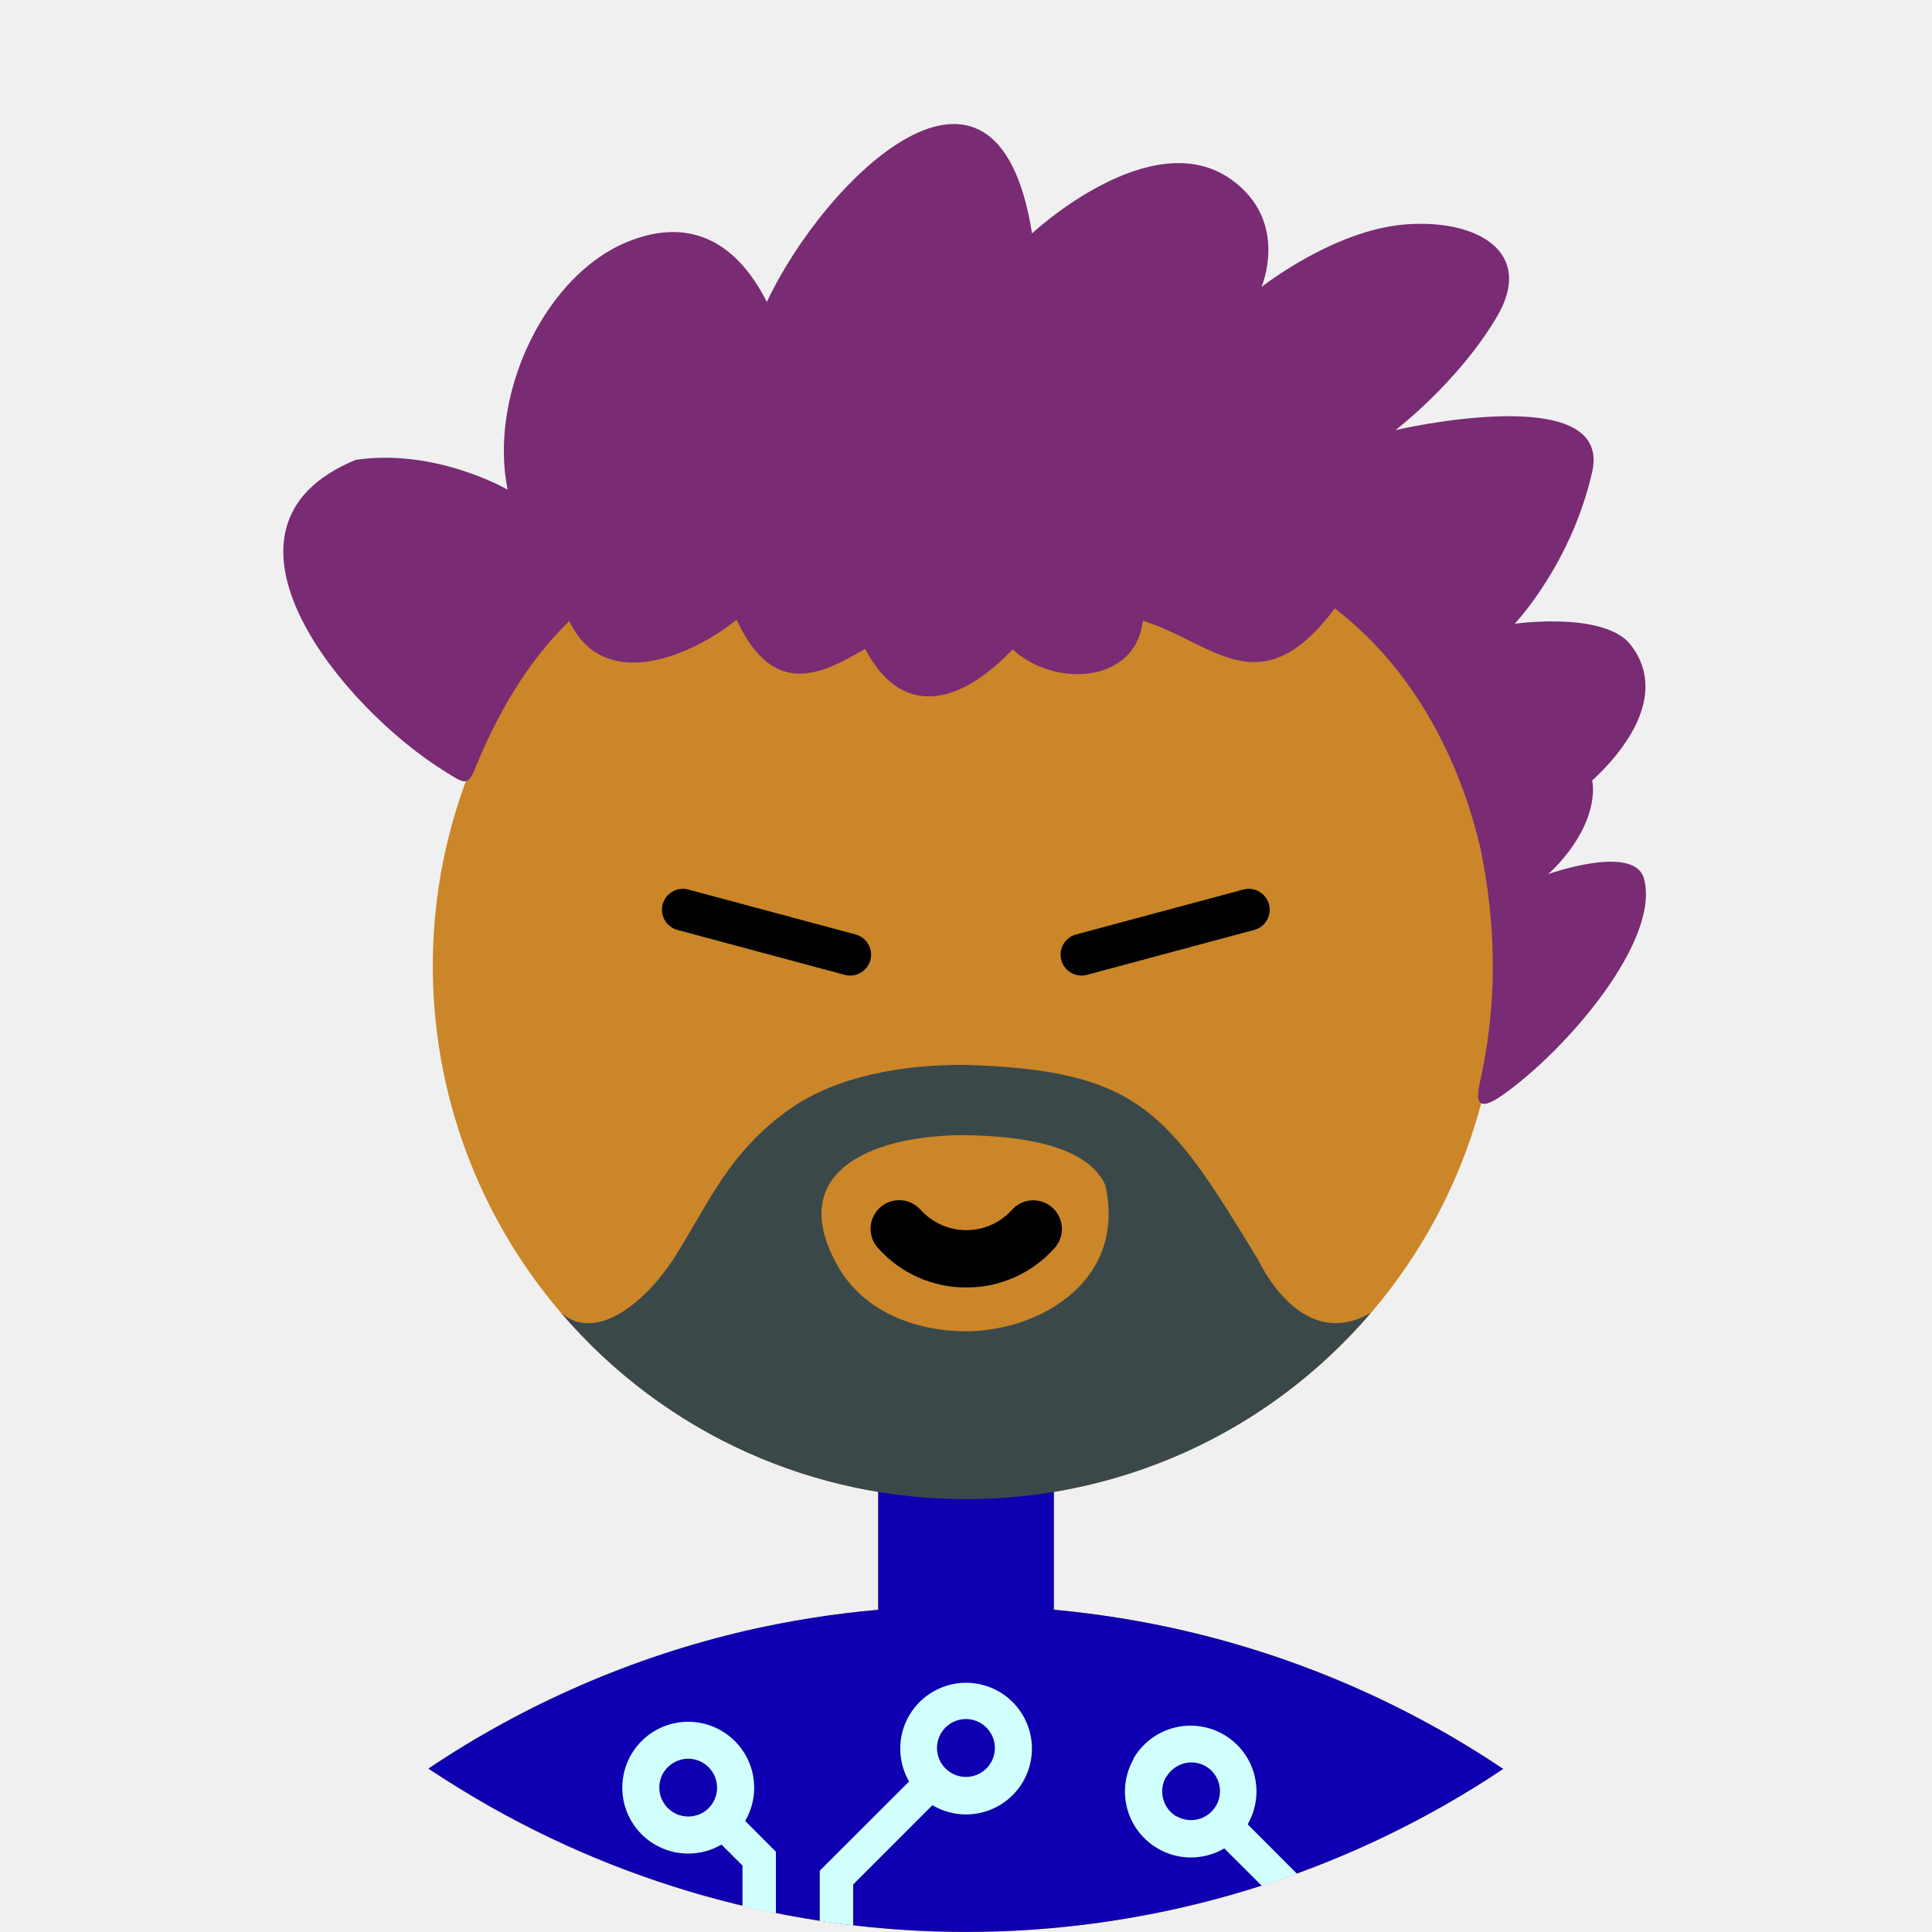
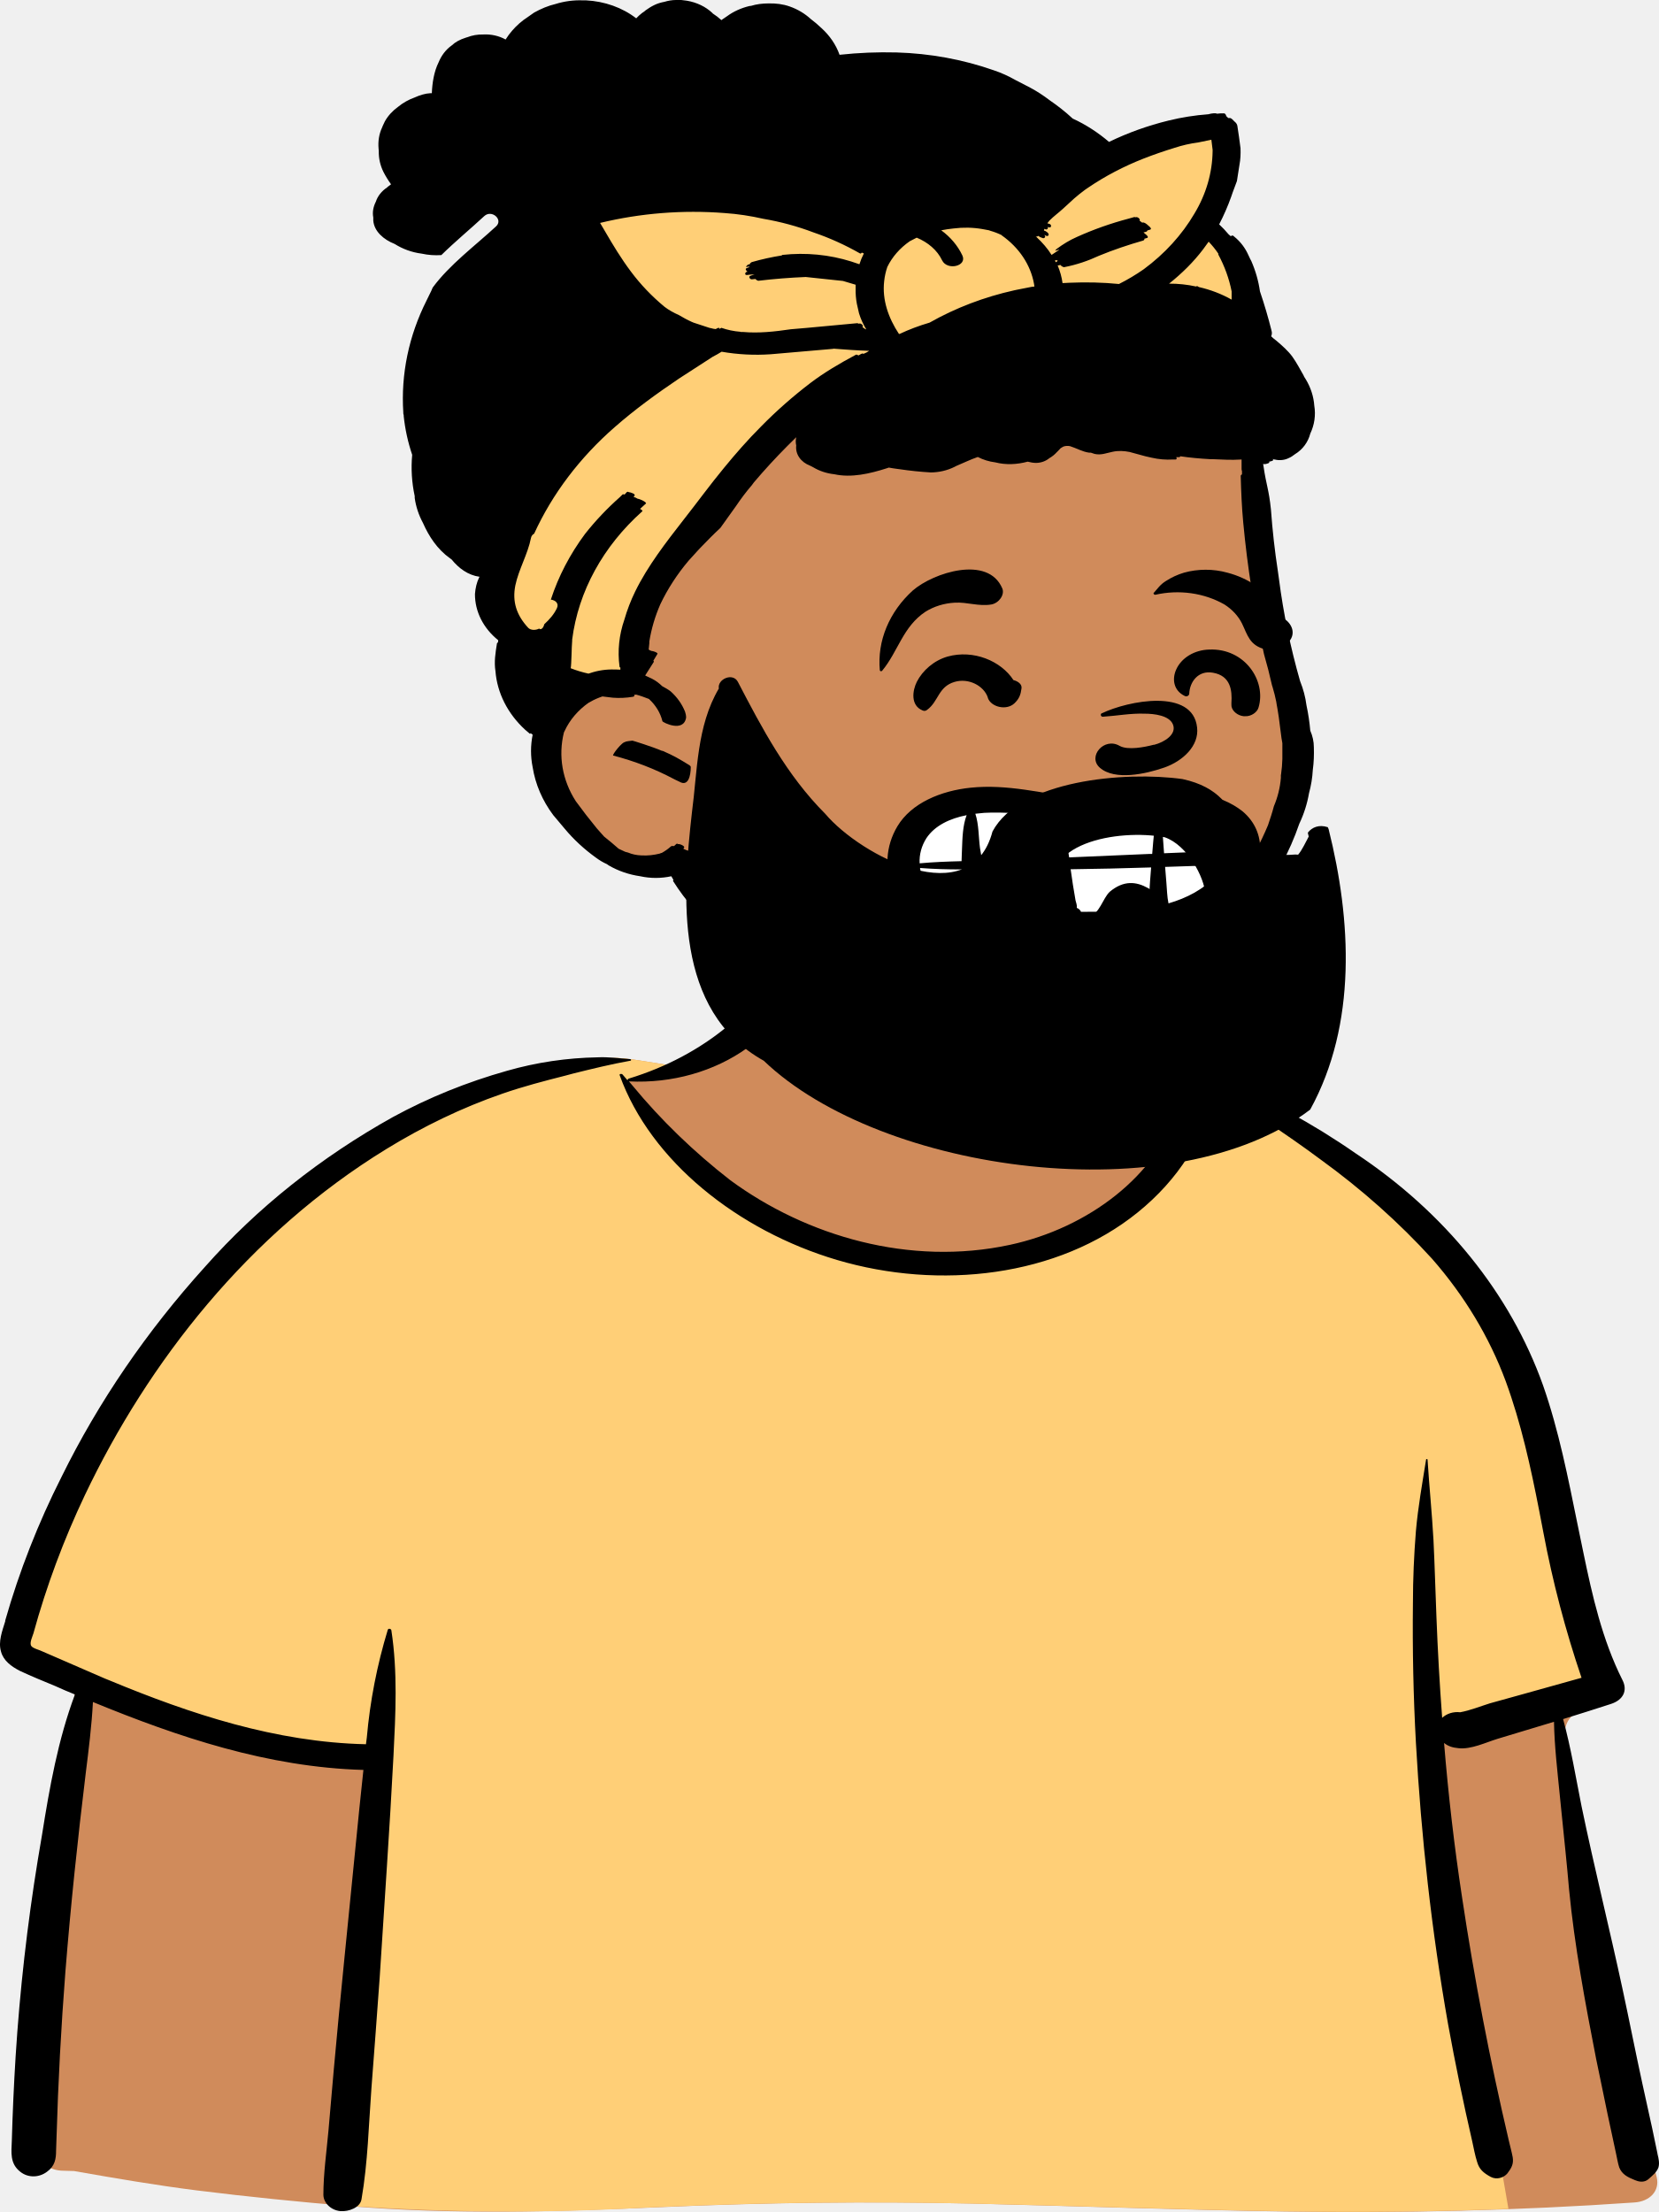
- <svg xmlns="http://www.w3.org/2000/svg" width="231" height="231" viewBox="0 0 231 231" fill="none">
-   <g clip-path="url(#clip0_253_215)">
-     <path d="M115.5 51.75C99.504 51.749 84.092 57.762 72.322 68.595C60.553 79.428 53.286 94.29 51.964 110.232C50.642 126.174 55.362 142.03 65.186 154.653C75.011 167.277 89.222 175.746 105 178.38V192.47C85.782 194.224 67.31 200.766 51.271 211.497C70.278 224.215 92.632 231.003 115.501 231.003C138.37 231.003 160.724 224.215 179.731 211.497C163.692 200.765 145.22 194.223 126.002 192.468V178.384C140.883 175.899 154.401 168.217 164.151 156.703C173.902 145.189 179.252 130.59 179.252 115.503C179.252 98.613 172.549 82.413 160.615 70.46C148.682 58.508 132.492 51.779 115.602 51.753C115.569 51.753 115.536 51.753 115.502 51.753L115.5 51.75Z" fill="#CA8628" />
-     <path d="M141.74 195.003C155.268 198.151 168.113 203.724 179.652 211.453L179.722 211.503C178.552 212.293 177.362 213.053 176.162 213.793C157.989 224.999 137.067 230.95 115.717 230.987C94.367 231.024 73.424 225.146 55.212 214.003C53.879 213.183 52.545 212.337 51.212 211.463C62.774 203.704 75.651 198.113 89.214 194.963C94.414 193.772 99.69 192.94 105.005 192.473V177.903C106.325 178.123 107.655 178.293 109.005 178.413C111.005 178.603 113.005 178.693 115.125 178.703C118.096 178.702 121.063 178.495 124.006 178.083C124.676 177.993 125.346 177.883 126.006 177.773V192.463C131.304 192.954 136.563 193.803 141.747 195.003H141.74Z" fill="#0E00B1" />
-     <path d="M79.292 212.004C78.951 212.596 78.793 213.276 78.838 213.959C78.883 214.641 79.129 215.294 79.545 215.837C79.962 216.379 80.529 216.786 81.176 217.006C81.824 217.226 82.522 217.25 83.182 217.074C83.623 216.96 84.036 216.759 84.397 216.483C84.757 216.206 85.059 215.859 85.282 215.464C85.735 214.667 85.855 213.724 85.615 212.84C85.375 211.956 84.796 211.202 84.002 210.744C83.61 210.516 83.176 210.369 82.726 210.31C82.277 210.252 81.82 210.284 81.382 210.404C80.504 210.646 79.755 211.219 79.292 212.004ZM139.414 212.464C138.967 213.251 138.843 214.181 139.068 215.058C139.294 215.935 139.852 216.69 140.624 217.164H140.684C141.479 217.62 142.422 217.743 143.307 217.505C144.192 217.267 144.946 216.687 145.404 215.894L145.474 215.764C145.888 214.972 145.979 214.051 145.729 213.194C145.48 212.337 144.908 211.609 144.134 211.164C143.349 210.726 142.423 210.611 141.554 210.844C140.672 211.088 139.919 211.665 139.454 212.454L139.414 212.464ZM149.215 218.164L155.075 224.034C153.685 224.534 152.285 225.034 150.865 225.474L146.384 221.004C145.779 221.363 145.126 221.636 144.444 221.814C143.442 222.087 142.395 222.157 141.365 222.022C140.335 221.886 139.342 221.547 138.444 221.024C136.646 219.987 135.33 218.282 134.783 216.28C134.237 214.278 134.503 212.14 135.524 210.334V210.264C136.572 208.455 138.294 207.136 140.313 206.596C142.332 206.056 144.483 206.339 146.294 207.384L146.414 207.454C148.173 208.509 149.45 210.211 149.971 212.196C150.492 214.18 150.217 216.289 149.204 218.074V218.144L149.215 218.164ZM111.514 215.804L102.013 225.314V230.214C100.663 230.054 99.333 229.884 98.013 229.674V223.674L98.593 223.094L108.693 213.004C107.738 211.348 107.419 209.401 107.794 207.527C108.17 205.653 109.215 203.98 110.733 202.819C112.252 201.659 114.141 201.091 116.048 201.221C117.955 201.352 119.749 202.172 121.096 203.528C122.443 204.884 123.25 206.684 123.367 208.592C123.484 210.499 122.903 212.384 121.732 213.895C120.561 215.405 118.88 216.438 117.003 216.8C115.127 217.163 113.182 216.83 111.533 215.864L111.514 215.804ZM118.834 209.894C119.041 209.12 118.974 208.299 118.643 207.57C118.312 206.841 117.739 206.249 117.021 205.895C116.303 205.541 115.484 205.447 114.705 205.629C113.925 205.811 113.233 206.258 112.746 206.893C112.258 207.529 112.007 208.313 112.033 209.113C112.06 209.913 112.363 210.68 112.891 211.281C113.42 211.883 114.14 212.283 114.93 212.413C115.72 212.542 116.531 212.394 117.224 211.994C117.62 211.77 117.966 211.469 118.243 211.108C118.519 210.747 118.72 210.334 118.834 209.894ZM89.093 217.714L92.183 220.814L92.773 221.404V228.764C91.433 228.504 90.093 228.214 88.773 227.894V223.054L86.263 220.544C85.657 220.903 85.004 221.176 84.323 221.354C83.07 221.689 81.755 221.711 80.492 221.416C79.23 221.122 78.059 220.52 77.085 219.665C76.11 218.81 75.362 217.728 74.906 216.514C74.45 215.301 74.3 213.993 74.471 212.708C74.641 211.423 75.125 210.2 75.881 209.147C76.637 208.094 77.641 207.243 78.805 206.671C79.968 206.099 81.255 205.823 82.55 205.867C83.846 205.911 85.111 206.274 86.233 206.924C87.128 207.44 87.914 208.127 88.544 208.946C89.174 209.766 89.636 210.702 89.905 211.7C90.173 212.698 90.242 213.74 90.108 214.765C89.974 215.79 89.639 216.778 89.123 217.674L89.093 217.714Z" fill="#D1FFFE" />
-     <path d="M185.48 89.517C183.038 89.405 180.018 90.329 175.965 92.729C174.651 93.546 175.264 94.724 175.642 95.994C178.836 106.976 179.463 118.456 176.896 129.622C176.58 131.31 176.419 133.191 179.591 130.974C187.293 125.603 198.761 112.24 196.509 104.869C195.084 100.951 185.109 104.513 185.109 104.513C185.109 104.513 190.096 100.238 190.453 94.894C190.653 91.889 188.929 89.675 185.48 89.517Z" fill="#792B74" />
-     <path d="M91.689 36.104C87.959 28.718 82.103 25.6 74.111 29.315C64.592 33.906 58.482 47.759 60.695 58.547C60.695 58.547 52.144 53.559 42.525 54.985C22.902 63.079 41.115 84.854 53.342 92.327C55.417 93.624 55.921 94.07 56.771 91.95C59.446 85.412 62.96 79.228 68.068 74.241C72.172 82.984 82.697 78.422 88.074 74.1C92.562 83.784 98.451 80.454 103.451 77.579C107.528 85.462 114.207 84.829 121.082 77.641C125.957 82.204 135.795 81.828 136.637 74.215C145.113 76.84 150.649 84.652 159.599 72.739C168.455 79.561 174.006 89.592 176.721 100.249C177.061 101.803 177.896 101.104 178.943 100.692C189.198 96.406 201.785 84.943 194.648 76.717C191.085 73.155 181.109 74.578 181.109 74.578C181.109 74.578 187.879 67.455 190.372 56.41C192.866 45.367 166.858 51.422 166.858 51.422C166.858 51.422 174.34 45.723 178.971 37.885C183.603 30.047 176.477 26.129 167.926 26.842C159.377 27.554 150.826 34.322 150.826 34.322C150.826 34.322 154.221 26.517 147.264 21.496C137.67 14.573 123.395 27.909 123.395 27.909C119.139 1.073 98.523 21.523 91.688 36.104L91.689 36.104Z" fill="#792B74" />
-     <path d="M129.31 114.143L149.31 108.773M101.65 114.143L81.65 108.773" stroke="black" stroke-width="5" stroke-linecap="round" stroke-linejoin="round" />
-     <path d="M115.5 153.933C113.517 153.939 111.556 153.524 109.746 152.715C107.936 151.907 106.318 150.723 105 149.243C104.386 148.579 104.06 147.699 104.094 146.795C104.127 145.892 104.516 145.038 105.177 144.421C105.838 143.804 106.716 143.473 107.62 143.502C108.523 143.53 109.379 143.915 110 144.573L110.08 144.653L110.16 144.743C110.818 145.449 111.608 146.019 112.486 146.421C113.365 146.822 114.313 147.046 115.278 147.08C116.243 147.114 117.205 146.958 118.11 146.621C119.014 146.283 119.843 145.771 120.55 145.113L120.92 144.743C121.209 144.397 121.563 144.111 121.962 143.903C122.362 143.695 122.798 143.567 123.247 143.528C123.696 143.489 124.148 143.538 124.578 143.674C125.007 143.81 125.406 144.03 125.75 144.32C126.095 144.611 126.378 144.966 126.585 145.367C126.791 145.767 126.917 146.204 126.954 146.653C126.991 147.102 126.939 147.554 126.801 147.983C126.663 148.412 126.442 148.81 126.15 149.153L126.07 149.243C124.748 150.727 123.125 151.913 121.31 152.722C119.494 153.53 117.527 153.943 115.54 153.933H115.5Z" fill="black" />
-     <path d="M115.27 127.321C107.607 127.291 100.019 128.763 94.624 132.467C87.004 137.797 84.719 143.979 80.497 150.576C77.059 155.821 71.171 160.6 67.03 156.91C92.455 186.665 138.439 186.696 163.905 156.977C157.094 160.907 152.36 154.507 150.397 150.576C139.7 132.971 136.282 127.921 115.27 127.321ZM115.002 135.719C122.459 135.799 129.988 137.016 132.148 141.671C134.725 152.99 124.56 159.125 115.467 159.186C109.377 159.136 103.267 156.806 100.207 151.446C93.847 140.286 103.842 135.839 115.002 135.719Z" fill="#3A484A" />
-   </g>
-   <defs>
-     <clipPath id="clip0_253_215">
-       <rect width="231" height="231" fill="white" />
-     </clipPath>
-   </defs>
+ <svg xmlns="http://www.w3.org/2000/svg" width="150" height="200" viewBox="0 0 150 200" fill="none">
+   <path fill-rule="evenodd" clip-rule="evenodd" d="M144.643 175.086C143.507 169.637 142.511 164.167 141.655 158.682C141.464 157.431 141.176 156.018 142.172 155.109C143.57 153.809 144.853 152.705 145.007 150.853C145.16 149.115 144.47 147.215 144.049 145.526C143.116 141.986 142.011 138.48 140.736 135.018C139.472 131.493 138.074 128.001 136.657 124.525C135.335 121.277 134.071 117.98 132.348 114.862C129.092 108.933 123.538 104.548 116.721 101.608C114.997 100.878 111.55 98.279 109.769 97.71C108.141 97.158 108.141 98.734 106.532 98.133C105.249 97.662 104.043 97.044 103.334 95.989C102.568 94.852 100.595 93.244 100.289 91.928C99.657 89.102 100.346 86.698 97.991 84.571C95.823 82.708 93.104 81.373 90.12 80.705C83.666 79.195 75.086 80.251 71.199 85.334C69.341 87.754 68.709 90.694 66.181 92.659C63.998 94.397 64.496 95.583 61.661 96.46C61.489 96.508 57.142 95.729 56.989 95.778C53.886 95.209 50.918 96.785 48.083 97.694C43.849 99.066 39.803 100.825 36.018 102.94C28.413 107.237 21.777 112.655 16.427 118.938C9.678 126.809 4.716 135.676 1.796 145.087C1.47 146.127 1.125 147.199 1.508 148.238C1.834 149.099 2.542 149.733 3.385 150.252C4.534 150.951 6.832 151.389 6.775 152.802C6.756 153.874 6.315 154.995 6.104 156.051C5.856 157.301 5.664 158.568 5.453 159.819C4.534 165.568 3.806 171.35 3.481 177.132C3.059 182.865 3.027 188.613 3.385 194.348C3.404 194.722 3.538 195.079 3.768 195.355C3.577 195.42 3.538 195.745 3.787 195.794L4.304 195.875C4.692 196.122 5.161 196.258 5.645 196.265L6.698 196.297C10.394 196.947 14.091 197.581 17.825 198.052C22.383 198.62 26.941 199.075 31.518 199.465C40.94 200.244 50.286 199.984 59.689 199.562C69.09 199.14 78.507 199.032 87.918 199.237C97.34 199.465 106.762 199.806 116.184 199.952C126.717 200.114 137.25 199.871 147.745 199.14C149.181 199.059 150.082 198.084 149.794 196.866C148.09 189.606 146.156 182.395 144.624 175.102L144.643 175.086Z" fill="#D08B5B" />
+   <path fill-rule="evenodd" clip-rule="evenodd" d="M48.064 97.694L48.294 97.629C51.071 96.703 53.963 95.225 56.989 95.777C57.084 95.745 59.057 96.086 60.417 96.297L59.133 97.434L56.874 97.775C64.668 108.673 73.88 114.131 84.509 114.131C95.137 114.131 103.219 108.673 108.715 97.775L109.481 97.613C109.558 97.613 109.673 97.645 109.769 97.678C111.55 98.262 115.016 100.861 116.721 101.592C123.538 104.515 129.073 108.901 132.348 114.845C134.014 117.866 135.259 121.017 136.523 124.184L136.657 124.509C138.074 127.985 139.472 131.493 140.736 135.001C141.942 138.314 143.034 141.66 143.915 145.038L144.049 145.509C144.47 147.199 145.16 149.083 145.007 150.837C144.949 151.442 144.754 152.032 144.432 152.575L129.035 157.285L136.389 199.724C129.667 199.968 122.925 200.049 116.184 199.935C106.762 199.789 97.34 199.448 87.917 199.237C78.782 199.042 69.667 199.123 60.532 199.513L58.233 199.611C49.336 200.114 40.406 200.06 31.518 199.448L30.924 199.399V193.179L34.046 158.6L18.151 156.067L2.581 149.651C2.092 149.256 1.723 148.765 1.508 148.222C1.144 147.247 1.413 146.273 1.7 145.298L1.796 145.087C4.758 135.689 9.717 126.828 16.427 118.938C21.77 112.651 28.399 107.227 35.999 102.924C39.791 100.812 43.832 99.042 48.064 97.678V97.694Z" fill="#FFCF77" />
+   <path fill-rule="evenodd" clip-rule="evenodd" d="M54.039 95.599C55.016 95.55 56.012 95.696 56.989 95.761C57.065 95.778 57.104 95.891 56.989 95.907C55.265 96.216 53.541 96.638 51.837 97.061L51.109 97.256C49.194 97.743 47.317 98.23 45.441 98.88C41.725 100.163 38.202 101.884 34.946 103.882C22.44 111.548 13.401 123.161 7.675 135.18C5.748 139.241 4.192 143.422 3.021 147.686C2.945 147.946 2.638 148.563 2.83 148.823C2.964 149.034 3.519 149.164 3.787 149.294L4.649 149.668L9.475 151.763L9.916 151.941C17.193 154.962 24.93 157.528 33.088 157.707L33.165 157.106C33.454 153.817 34.089 150.555 35.061 147.361C35.118 147.199 35.367 147.264 35.386 147.41C35.961 151.162 35.769 154.946 35.578 158.73C35.233 165.389 34.754 172.081 34.333 178.756C34.103 182.102 33.835 185.415 33.586 188.778C33.337 192.107 33.261 195.534 32.686 198.847C32.571 199.594 31.537 199.984 30.771 199.919C29.928 199.838 29.258 199.188 29.239 198.458C29.239 196.525 29.526 194.56 29.698 192.643L30.177 187.153C30.771 180.478 31.48 173.803 32.131 167.127C32.361 164.761 32.603 162.395 32.858 160.03C24.202 159.786 16.12 157.057 8.403 153.89C8.288 156.034 8.02 158.194 7.752 160.322C7.024 166.299 6.392 172.276 5.913 178.269C5.523 183.283 5.255 188.302 5.109 193.325L5.07 194.462C5.07 195.177 4.975 195.843 4.247 196.362C3.538 196.898 2.542 196.931 1.834 196.362C0.876 195.615 1.03 194.592 1.068 193.585C1.14 191.028 1.255 188.473 1.413 185.919C1.791 179.97 2.462 174.036 3.423 168.134L3.806 165.86C4.477 161.638 5.243 157.301 6.775 153.208C6.181 152.965 5.587 152.721 4.994 152.445C3.94 152.006 2.849 151.568 1.815 151.081C1.01 150.674 0.302 150.139 0.091 149.326C-0.177 148.433 0.206 147.459 0.474 146.582V146.517C1.74 142.072 3.444 137.726 5.568 133.523C8.909 126.739 13.274 120.352 18.553 114.52C23.251 109.213 28.998 104.635 35.54 100.991C38.755 99.24 42.216 97.838 45.843 96.817C48.486 96.058 51.25 95.647 54.039 95.599ZM71.294 84.879C72.444 83.824 74.761 84.912 74.205 86.309C73.018 89.617 70.707 92.555 67.56 94.754C64.585 96.884 60.761 97.966 56.874 97.775L57.199 98.165C59.767 101.277 62.727 104.142 66.028 106.708C72.922 111.776 82.268 114.504 91.307 112.555C98.412 111.029 104.675 106.253 106.513 100.179C106.264 100.277 105.939 100.325 105.594 100.26C104.119 99.984 102.664 98.669 101.706 97.727C100.691 96.703 99.887 95.615 99.293 94.365C98.221 92.091 97.876 89.151 99.351 86.942C99.542 86.666 99.925 86.828 99.983 87.105L100.04 87.51C100.327 89.573 100.672 91.571 101.821 93.455C102.684 94.886 103.868 96.161 105.307 97.207C105.804 97.532 106.417 97.791 106.858 98.181L106.954 98.246C107.068 97.434 107.739 97.061 108.409 97.077C109.041 97.109 109.807 97.337 110.094 97.451L110.113 97.467C114.561 99.332 118.744 101.62 122.581 104.288C130.635 109.626 136.547 116.944 139.51 125.24C140.947 129.349 141.77 133.588 142.632 137.811L143.168 140.41C143.972 144.292 144.872 148.271 146.692 151.893C147.171 152.818 146.807 153.695 145.639 154.069C144.207 154.534 142.77 154.988 141.33 155.433C142.038 158.032 142.479 160.712 142.996 163.311C144.145 168.849 145.524 174.355 146.711 179.877C147.324 182.719 147.879 185.562 148.492 188.371L149.392 192.464L149.852 194.673L149.871 194.787C149.967 195.177 150.062 195.583 149.947 195.973C149.794 196.411 149.392 196.72 149.028 197.045C148.722 197.304 148.301 197.304 147.937 197.158L147.803 197.109C147.151 196.85 146.654 196.59 146.405 195.973C146.27 195.567 146.213 195.128 146.117 194.722C145.602 192.364 145.104 190.004 144.624 187.641L144.317 186.163C143.321 181.063 142.364 175.947 141.866 170.814C141.674 168.54 141.425 166.25 141.195 163.96L141.023 162.255C140.812 160.095 140.544 157.87 140.506 155.677L139.644 155.937L135.393 157.22C134.339 157.545 132.999 158.194 131.869 158.064C131.314 158.016 130.911 157.87 130.567 157.593C130.95 162.271 131.486 166.916 132.195 171.561C133.299 178.909 134.704 186.223 136.408 193.488C136.523 194.007 136.676 194.527 136.772 195.047C136.867 195.648 136.676 196.005 136.293 196.509C135.967 196.898 135.335 197.109 134.799 196.833C134.11 196.46 133.746 196.135 133.554 195.469C133.363 194.868 133.248 194.235 133.114 193.618C132.303 190.1 131.575 186.57 130.931 183.028C129.437 174.582 128.498 166.072 128.02 157.561C127.791 153.352 127.702 149.138 127.752 144.925C127.752 142.765 127.847 140.605 128.02 138.444C128.211 136.268 128.594 134.14 128.939 131.98C128.939 131.899 129.073 131.899 129.073 131.98C129.226 134.4 129.475 136.82 129.609 139.24C129.724 141.563 129.782 143.869 129.877 146.192C129.992 149.229 130.165 152.282 130.394 155.32C130.596 155.129 130.85 154.983 131.134 154.895C131.418 154.807 131.723 154.78 132.022 154.816C132.922 154.654 133.88 154.264 134.722 154.004L137.94 153.111L142.996 151.698C141.533 147.387 140.382 143.004 139.549 138.574L139.165 136.577C138.399 132.646 137.538 128.699 136.14 124.883C134.664 120.9 132.411 117.156 129.475 113.806C126.485 110.525 123.103 107.515 119.383 104.824C116.242 102.485 112.929 100.374 109.73 98.1C109.75 98.246 109.769 98.425 109.73 98.587C109.06 102.794 106.475 106.708 102.874 109.615C95.654 115.462 84.949 116.664 75.68 113.92C66.737 111.272 58.827 104.987 56.031 97.223C55.974 97.093 56.184 97.061 56.28 97.142L56.74 97.678C56.74 97.613 56.778 97.532 56.874 97.515C60.216 96.497 63.26 94.879 65.798 92.773C67.568 91.218 68.954 89.379 69.877 87.364L69.954 87.202C70.279 86.39 70.567 85.545 71.294 84.896V84.879Z" fill="black" />
+   <path fill-rule="evenodd" clip-rule="evenodd" d="M62.456 15.024C74.495 14.471 85.178 11.597 93.644 18.028C93.644 18.028 107.365 9.323 109.659 12.636C111.187 14.861 109.066 17.833 109.62 20.594C113.347 25.954 113.137 35.082 113.347 37.226C113.882 42.602 117.207 62.872 117.207 67.679C117.207 70.132 114.838 76.563 113.347 80.153C110.041 88.111 103.734 92.172 93.395 92.172C83.076 92.172 66.182 84.83 60.774 78.317C60.296 77.749 57.238 79.406 54.028 76.531C50.531 73.364 48.62 67.403 48.62 63.83C48.62 59.315 45.18 56.18 45.581 50.382C46.479 37.47 49.594 15.624 62.456 15.007V15.024Z" fill="#D08B5B" />
+   <path fill-rule="evenodd" clip-rule="evenodd" d="M109.659 12.603C111.187 14.828 109.085 17.8 109.659 20.561C111.073 22.624 111.933 25.271 112.449 27.838L109.62 29.105L108.588 29.234C91.733 31.346 80.954 33.246 76.291 34.935C71.59 36.641 65.876 42.65 59.149 52.931L58.958 53.256L57.62 60.922L51.505 62.514L48.639 63.667C48.562 59.233 45.199 56.098 45.581 50.365C46.479 37.453 49.594 15.608 62.474 14.991C74.514 14.438 85.178 11.563 93.663 17.995C102.798 12.197 108.13 10.394 109.659 12.603Z" fill="#FFCF77" />
+   <path fill-rule="evenodd" clip-rule="evenodd" d="M61.118 0H61.596L62.111 0.065C62.995 0.215 63.799 0.602 64.405 1.169L64.443 1.218C64.725 1.398 64.987 1.599 65.227 1.819L65.36 1.722L65.743 1.462C66.316 1.039 67.004 0.731 67.73 0.552L67.826 0.536H67.883C68.399 0.374 68.953 0.309 69.488 0.309C70.157 0.292 70.807 0.374 71.399 0.585C72.144 0.845 72.775 1.234 73.31 1.722C73.654 1.981 73.96 2.241 74.266 2.534C75.027 3.221 75.59 4.05 75.909 4.954C77.62 4.768 79.345 4.697 81.069 4.743C84.082 4.83 87.053 5.374 89.841 6.351C90.529 6.578 91.198 6.886 91.828 7.244L92.364 7.52L93.147 7.926C93.759 8.251 94.351 8.641 94.905 9.063C95.647 9.57 96.344 10.124 96.988 10.72C98.192 11.272 99.281 11.986 100.275 12.831C101.975 12.006 103.784 11.357 105.664 10.898C106.838 10.61 108.041 10.42 109.257 10.33L110.041 10.281L110.385 10.248H110.671C110.748 10.232 110.863 10.395 110.863 10.46L110.882 10.508L111.054 10.671H111.206C111.34 10.671 111.512 10.882 111.608 10.979L111.684 11.044C111.783 11.135 111.849 11.248 111.875 11.369C111.99 12.035 112.066 12.717 112.162 13.399C112.181 13.903 112.162 14.406 112.066 14.91L111.837 16.372L111.455 17.395L111.321 17.785C111.015 18.645 110.652 19.474 110.232 20.286C110.538 20.578 110.824 20.871 111.092 21.195L111.283 21.358L111.359 21.309C111.455 21.277 111.512 21.309 111.57 21.374C112.181 21.861 112.602 22.446 112.888 23.096L113.041 23.421L113.137 23.599C113.524 24.485 113.787 25.406 113.92 26.344C114.321 27.524 114.672 28.716 114.971 29.917C115.018 30.079 115.004 30.249 114.933 30.404L115.105 30.567L115.411 30.811C115.927 31.249 116.462 31.72 116.844 32.24C117.226 32.776 117.532 33.36 117.857 33.929L117.914 34.059L118.067 34.303C118.512 35.04 118.772 35.847 118.832 36.674C118.975 37.531 118.85 38.405 118.469 39.208C118.277 39.955 117.8 40.637 117.073 41.075C116.901 41.205 116.749 41.319 116.557 41.4C116.365 41.501 116.15 41.566 115.926 41.591C115.702 41.616 115.474 41.601 115.258 41.546H115.201L115.048 41.498C115.124 41.546 115.162 41.611 115.048 41.66C114.952 41.701 114.849 41.729 114.742 41.741C114.78 41.79 114.78 41.839 114.704 41.871C114.513 41.952 114.36 41.985 114.207 41.952L114.245 42.18C114.494 43.885 114.723 44.226 114.914 46.078C115.048 47.946 115.258 49.813 115.545 51.681L115.64 52.363C116.041 55.47 116.68 58.552 117.551 61.589C117.838 62.303 118.029 63.018 118.125 63.765C118.287 64.522 118.402 65.287 118.469 66.055C118.679 66.542 118.793 67.046 118.793 67.566C118.813 68.248 118.793 68.93 118.698 69.612C118.66 70.326 118.545 71.025 118.354 71.723C118.192 72.67 117.897 73.597 117.475 74.484C116.609 77.015 115.308 79.423 113.614 81.631C112.659 82.898 111.646 84.132 110.48 85.269C107.02 88.65 102.55 91.175 97.542 92.578C94.634 93.336 91.554 93.492 88.561 93.032C87.29 92.889 86.041 92.633 84.834 92.269C83.84 91.977 82.923 91.619 81.967 91.246C80.447 90.595 79.064 89.734 77.878 88.696C77.782 88.631 77.84 88.534 77.954 88.501H77.992L77.859 88.387L77.82 88.371L77.763 88.322C77.687 88.257 77.763 88.144 77.82 88.111H77.916V88.079L77.897 88.046H77.859C77.763 87.965 77.82 87.851 77.935 87.819H78.183L78.222 87.835L78.145 87.786C78.031 87.705 78.069 87.624 78.203 87.575C78.317 87.575 78.413 87.608 78.527 87.624H78.604L78.719 87.673L78.527 87.51C78.451 87.478 78.527 87.348 78.585 87.315C78.661 87.267 78.814 87.315 78.891 87.364C79.062 87.38 79.273 87.445 79.368 87.51L80.075 88.046C80.228 88.095 80.362 88.144 80.477 88.209C80.744 88.452 81.05 88.663 81.337 88.858L81.547 88.988L81.662 89.053L82.923 89.687L87.509 91.002L87.739 91.051L89.21 91.213C90.204 91.295 91.179 91.295 92.153 91.213C94.116 91.127 96.054 90.799 97.906 90.239C99.881 89.594 101.76 88.755 103.505 87.738C104.846 86.87 106.111 85.92 107.289 84.895L107.461 84.765L108.474 83.742L108.779 83.434C110.041 82.118 111.168 80.672 112.162 79.211C113.156 77.749 113.978 76.206 114.646 74.614C114.838 74.046 115.029 73.477 115.181 72.893C115.531 72.066 115.743 71.203 115.812 70.326V70.099L115.831 69.986C115.896 69.533 115.934 69.077 115.946 68.621V67.208L115.927 67.078L115.869 66.753L115.621 64.837L115.506 64.106L115.43 63.684L115.392 63.44C115.305 63.003 115.196 62.57 115.067 62.141L115.009 61.962L114.666 60.533L114.283 59.136C113.407 55.21 112.782 51.247 112.41 47.263C112.277 45.867 112.219 44.453 112.181 43.041C112.181 42.975 112.219 42.927 112.296 42.894V42.634C112.277 42.391 112.277 42.683 112.258 42.407V41.546C111.245 41.611 110.557 41.546 109.582 41.514H109.391C108.493 41.465 107.595 41.384 106.716 41.254C106.716 41.303 106.677 41.319 106.62 41.335H106.352L106.391 41.449C106.391 41.498 106.372 41.53 106.295 41.546H106.047C105.403 41.583 104.757 41.528 104.136 41.384L103.562 41.254L102.129 40.864C101.632 40.767 101.116 40.734 100.6 40.848C100.027 40.962 99.568 41.173 98.976 41.043L98.632 40.929H98.479C97.867 40.848 97.332 40.523 96.759 40.344C96.556 40.298 96.341 40.309 96.147 40.377L96.09 40.409L95.899 40.523L95.67 40.767L95.555 40.88C95.363 41.096 95.131 41.282 94.867 41.433C94.55 41.697 94.126 41.848 93.682 41.855C93.434 41.855 93.166 41.806 92.918 41.741C91.962 42.001 90.949 42.05 89.994 41.806C89.432 41.736 88.892 41.57 88.408 41.319C87.739 41.546 87.089 41.871 86.458 42.131L86.305 42.212C85.656 42.535 84.918 42.709 84.165 42.716C83.217 42.661 82.273 42.563 81.337 42.423L81.203 42.407L80.744 42.342L80.362 42.277L80.171 42.342C78.642 42.829 76.98 43.219 75.431 42.878C74.743 42.804 74.086 42.587 73.52 42.245L73.272 42.115H73.253L73.234 42.099C72.827 41.946 72.488 41.688 72.264 41.361C72.041 41.034 71.946 40.655 71.992 40.279C71.934 40.036 71.934 39.792 71.992 39.532L71.17 40.344C70.121 41.4 69.121 42.489 68.169 43.609L67.978 43.869C67.443 44.486 66.966 45.136 66.526 45.785L65.131 47.734C64.519 48.303 63.927 48.904 63.334 49.521L63.105 49.765L62.264 50.69C61.229 51.914 60.369 53.239 59.703 54.637C59.228 55.723 58.895 56.851 58.71 57.999V58.161C58.684 58.35 58.665 58.54 58.652 58.73L58.786 58.811L58.92 58.86L59.035 58.876C59.226 58.925 59.512 59.039 59.436 59.136L59.073 59.737C59.111 59.769 59.13 59.818 59.111 59.851L58.347 61.053V61.085L58.939 61.361C59.321 61.556 59.608 61.783 59.876 62.043C60.143 62.189 60.411 62.336 60.64 62.514C61.225 63.038 61.669 63.665 61.94 64.35C61.997 64.512 62.035 64.691 62.035 64.886C61.806 66.266 59.933 65.324 59.895 65.21C59.713 64.464 59.297 63.774 58.691 63.213L58.672 63.196C58.289 63.05 57.907 62.904 57.525 62.807L57.334 62.823C57.391 62.904 57.353 62.985 57.219 63.002C56.627 63.099 56.015 63.132 55.404 63.083L54.467 62.969C54.085 63.099 53.703 63.261 53.378 63.456L53.263 63.521H53.244C52.263 64.208 51.507 65.097 51.046 66.104L50.989 66.217C50.459 68.333 50.839 70.54 52.059 72.438C52.668 73.276 53.306 74.1 53.97 74.907L54.62 75.638C55.072 75.995 55.511 76.363 55.939 76.742L56.531 77.018L56.78 77.083C57.162 77.246 57.563 77.327 58.003 77.343C58.576 77.375 59.111 77.311 59.646 77.18L59.761 77.132L59.837 77.116C60.124 76.953 60.411 76.758 60.659 76.531C60.716 76.482 60.812 76.482 60.946 76.498L61.137 76.32C61.175 76.271 61.252 76.271 61.309 76.32C61.5 76.287 61.978 76.531 61.844 76.645L61.787 76.742L62.035 76.856C62.417 76.953 63.029 77.294 62.99 77.392H62.971C62.876 77.554 62.761 77.684 62.589 77.781L62.551 77.814L62.436 77.879C62.608 77.96 62.742 78.058 62.666 78.123L62.57 78.285L63.526 79.292C63.85 79.893 64.252 80.429 64.73 80.949C65.112 81.517 65.59 82.004 66.163 82.459L66.297 82.573L67.577 83.304L67.768 83.401C67.864 83.45 68.036 83.515 67.959 83.645L67.921 83.677C68.208 83.84 68.494 83.986 68.8 84.116H68.819C68.934 84.197 69.087 84.311 68.934 84.392C68.8 84.473 68.437 84.262 68.265 84.165L68.15 84.148L68.322 84.229L68.399 84.262C68.475 84.311 68.8 84.489 68.59 84.57C68.456 84.57 68.361 84.554 68.265 84.489L67.921 84.343C67.959 84.392 67.959 84.441 67.864 84.473C67.832 84.475 67.8 84.475 67.768 84.473C67.998 84.603 68.227 84.717 68.475 84.814L68.513 84.83C68.609 84.895 68.762 84.993 68.647 85.09C68.513 85.188 68.15 84.977 68.074 84.928L67.787 84.782C67.763 84.791 67.737 84.797 67.711 84.798L67.959 84.928L68.074 84.993C68.227 85.058 68.437 85.155 68.361 85.285C68.284 85.399 68.055 85.301 67.921 85.236L67.768 85.155L67.749 85.139V85.155C67.653 85.269 67.481 85.204 67.367 85.155L67.252 85.09L66.755 84.83L66.507 84.7C65.136 84.023 63.892 83.175 62.819 82.183C62.035 81.42 61.423 80.543 60.85 79.649L60.888 79.552L60.697 79.227C59.776 79.428 58.809 79.428 57.888 79.227C56.859 79.079 55.88 78.741 55.021 78.236L54.888 78.139C54.525 77.976 54.2 77.781 53.894 77.554C52.825 76.787 51.875 75.909 51.066 74.939L50.014 73.689C49.036 72.379 48.404 70.905 48.161 69.368C47.964 68.395 47.964 67.401 48.161 66.428L47.97 66.282C47.97 66.331 47.931 66.364 47.912 66.347L47.473 65.974C45.896 64.52 44.952 62.652 44.797 60.679C44.663 59.834 44.797 59.022 44.931 58.194C44.931 58.145 44.969 58.113 45.027 58.08L45.046 57.885C44.379 57.349 43.848 56.701 43.486 55.983C43.125 55.265 42.94 54.492 42.944 53.711C42.982 53.192 43.096 52.672 43.326 52.201L43.364 52.152C42.313 52.006 41.472 51.373 40.841 50.593L40.688 50.479C39.542 49.667 38.778 48.498 38.242 47.28C37.856 46.565 37.604 45.803 37.497 45.022V44.86C37.231 43.628 37.154 42.372 37.268 41.124C36.883 39.983 36.627 38.814 36.503 37.632V37.551L36.465 37.388V37.291C36.241 33.826 36.961 30.363 38.567 27.172L38.988 26.311L39.121 26.003C40.65 23.924 42.944 22.235 44.855 20.465C45.523 19.847 44.453 18.922 43.784 19.539C42.504 20.724 41.128 21.861 39.905 23.063C39.308 23.104 38.708 23.061 38.128 22.933C37.23 22.82 36.408 22.511 35.681 22.056C34.688 21.666 33.828 20.919 33.751 19.945V19.669C33.656 19.181 33.751 18.694 33.981 18.239C34.15 17.723 34.512 17.266 35.013 16.94L35.032 16.908L35.166 16.81L35.357 16.664C35.096 16.305 34.867 15.93 34.669 15.543C34.377 14.952 34.234 14.316 34.248 13.675L34.229 13.432C34.172 12.782 34.267 12.116 34.554 11.515L34.611 11.369L34.803 10.963C35.089 10.46 35.49 10.021 35.987 9.664C36.428 9.298 36.947 9.005 37.516 8.803C37.937 8.608 38.472 8.446 38.892 8.429H39.045C39.083 7.504 39.236 6.48 39.657 5.636C39.905 5.035 40.287 4.499 40.861 4.093C41.166 3.801 41.587 3.573 42.103 3.411L42.198 3.378H42.217C42.677 3.195 43.181 3.106 43.689 3.118C44.404 3.079 45.115 3.239 45.715 3.573L46.001 3.151C46.383 2.647 46.804 2.209 47.339 1.803L47.53 1.673L48.294 1.137C48.906 0.796 49.556 0.52 50.244 0.357C51.027 0.114 51.868 -4.96141e-07 52.69 0.032H52.977C54.667 0.114 56.273 0.688 57.525 1.657C57.678 1.494 57.85 1.332 58.06 1.169L58.251 1.039L58.385 0.926C58.614 0.763 58.863 0.601 59.13 0.471C59.417 0.325 59.742 0.227 60.086 0.162C60.411 0.065 60.755 0 61.118 0ZM57.181 66.965C57.219 66.965 58.996 67.517 59.856 67.89H59.914C60.927 68.329 61.443 68.637 62.341 69.19C62.398 69.238 62.456 69.287 62.456 69.352C62.456 70.148 62.226 71.139 61.443 70.684L61.099 70.521L60.907 70.424C59.188 69.514 57.372 68.816 55.442 68.313C55.308 68.28 56.283 67.013 56.55 67.094C56.397 67.046 57.162 66.965 57.181 66.965ZM75.336 31.541C73.457 31.709 71.578 31.871 69.698 32.029C68.209 32.134 66.71 32.057 65.246 31.801C64.978 31.964 64.71 32.126 64.443 32.256L61.404 34.221C59.379 35.586 57.391 37.031 55.595 38.606C52.423 41.372 49.94 44.654 48.294 48.254C48.161 48.319 48.046 48.449 48.008 48.644C47.721 50.106 46.9 51.47 46.594 52.932C46.307 54.393 46.689 55.612 47.759 56.765C47.989 57.008 48.467 56.992 48.753 56.83C48.81 56.943 49.097 56.927 49.212 56.44C49.69 56.001 50.091 55.547 50.358 54.978C50.55 54.556 50.225 54.264 49.804 54.215C50.488 52.115 51.531 50.112 52.9 48.27C53.836 47.085 54.891 45.971 56.053 44.941L56.283 44.713C56.321 44.681 56.378 44.681 56.474 44.713L56.665 44.502C56.741 44.437 56.818 44.47 56.856 44.502C56.99 44.502 57.2 44.6 57.276 44.632C57.391 44.697 57.429 44.778 57.334 44.876L57.276 44.925C57.41 44.957 57.544 45.022 57.64 45.087C57.984 45.152 58.48 45.428 58.404 45.526L57.869 46.013C58.022 46.094 58.117 46.175 58.079 46.224C54.524 49.393 52.294 53.468 51.734 57.82V57.934C51.677 58.503 51.677 60.045 51.601 60.419C52.117 60.622 52.655 60.785 53.206 60.906L53.359 60.858C54.062 60.618 54.818 60.507 55.576 60.533H55.69L56.092 60.549V60.354C56.034 60.354 56.015 60.305 56.015 60.273C55.825 58.844 55.975 57.397 56.455 56.018C56.703 55.153 57.029 54.306 57.429 53.484C58.576 51.145 60.219 49.034 61.863 46.922C63.067 45.395 64.195 43.836 65.456 42.31C66.507 41.026 67.615 39.76 68.8 38.574C70.172 37.175 71.66 35.862 73.253 34.644C74.533 33.669 75.928 32.857 77.381 32.077C77.438 32.045 77.534 32.077 77.61 32.142L77.84 32.012L77.954 31.964C77.992 31.947 78.031 31.964 78.069 31.996L78.355 31.866L78.585 31.72C77.496 31.688 76.425 31.606 75.355 31.525L75.336 31.541ZM88.809 20.708C87.949 20.562 87.089 20.546 86.191 20.659C85.828 20.692 85.465 20.757 85.102 20.822C85.923 21.423 86.592 22.202 87.013 23.096C87.471 24.07 85.637 24.492 85.178 23.534C84.738 22.608 83.897 21.91 82.885 21.488L82.254 21.813C81.363 22.432 80.667 23.23 80.228 24.135C80.083 24.559 79.987 24.994 79.942 25.434C79.751 27.107 80.324 28.748 81.279 30.193H81.337C82.197 29.787 83.114 29.446 84.05 29.17C86.396 27.84 88.986 26.852 91.714 26.247L91.943 26.198L93.262 25.938L93.529 25.905L93.491 25.662C93.182 23.945 92.142 22.384 90.567 21.277V21.26C90.242 21.098 89.898 20.968 89.554 20.871L89.421 20.822L88.809 20.708ZM65.513 19.263C61.728 18.968 57.912 19.271 54.257 20.156L54.697 20.903C55.423 22.154 56.168 23.388 57.047 24.557C57.911 25.716 58.93 26.784 60.086 27.741C60.468 28.033 60.907 28.277 61.385 28.488C61.767 28.715 62.15 28.927 62.551 29.105L62.704 29.17L64.137 29.641L64.367 29.69L64.481 29.722L64.71 29.755L64.863 29.674L64.959 29.641C64.997 29.625 65.035 29.657 65.035 29.69V29.738L65.227 29.641C65.776 29.832 66.355 29.953 66.946 29.998H66.966V30.015H67.176C68.609 30.145 70.061 29.982 71.495 29.771C73.501 29.609 75.508 29.398 77.534 29.219C77.572 29.219 77.591 29.235 77.591 29.267L77.725 29.251C77.916 29.235 78.107 29.495 77.973 29.576L78.26 29.771H78.317C78.039 29.311 77.821 28.826 77.668 28.326L77.476 27.481C77.389 27.025 77.351 26.563 77.362 26.1V25.743L76.215 25.402L72.852 25.045C71.419 25.104 69.991 25.217 68.571 25.386C68.513 25.386 68.38 25.321 68.303 25.223L67.978 25.256C67.806 25.272 67.634 24.996 67.864 24.931L68.093 24.85L68.227 24.817H68.074C67.883 24.817 67.692 24.85 67.539 24.866C67.309 24.882 67.348 24.639 67.52 24.574H67.596C67.462 24.492 67.348 24.298 67.501 24.249L67.539 24.233L67.749 24.151V24.103L67.443 24.135C67.424 24.135 67.558 23.973 67.634 23.924L67.787 23.892C67.787 23.827 67.921 23.713 67.978 23.697C68.865 23.442 69.772 23.241 70.692 23.096C70.692 23.063 70.73 23.047 70.749 23.047C72.853 22.815 74.991 23.021 76.98 23.648L77.171 23.713L77.706 23.892C77.809 23.558 77.943 23.232 78.107 22.917L77.916 22.836C77.897 22.901 77.801 22.95 77.763 22.917C76.425 22.154 75.03 21.52 73.559 21.017C72.101 20.463 70.576 20.049 69.01 19.782C67.864 19.523 66.717 19.344 65.513 19.263ZM109.276 21.861L108.779 22.544C107.919 23.68 106.868 24.72 105.703 25.646C106.528 25.642 107.35 25.73 108.149 25.905C108.187 25.873 108.225 25.857 108.263 25.873L108.397 25.954C109.451 26.194 110.451 26.578 111.359 27.091V26.344C111.131 25.194 110.727 24.075 110.155 23.015V22.933C109.907 22.56 109.601 22.186 109.276 21.845V21.861ZM109.525 12.636L108.34 12.88C107.595 12.977 106.888 13.139 106.2 13.367C105.247 13.658 104.31 13.983 103.39 14.341C101.613 15.04 99.931 15.917 98.402 16.956L98.116 17.151C97.771 17.404 97.439 17.669 97.122 17.947L96.128 18.857C95.727 19.23 95.268 19.555 94.886 19.945L94.695 20.188L94.905 20.253C95.096 20.318 95.058 20.595 94.886 20.562L94.695 20.513C94.733 20.529 94.752 20.562 94.752 20.578C94.752 20.659 94.695 20.773 94.561 20.741L94.427 20.692L94.389 20.854H94.427C94.561 20.887 94.81 21.066 94.81 21.179C94.848 21.26 94.771 21.342 94.657 21.342L94.408 21.244C94.466 21.293 94.504 21.342 94.504 21.374C94.504 21.455 94.427 21.553 94.313 21.537C94.145 21.492 93.989 21.421 93.854 21.325C93.816 21.374 93.759 21.407 93.72 21.39L93.644 21.374L93.701 21.423L93.739 21.455C94.255 21.942 94.714 22.462 95.077 23.047L95.154 22.998L95.689 22.641L95.746 22.592L95.784 22.56L95.402 22.673C95.421 22.625 95.517 22.511 95.555 22.495C96.128 22.073 96.702 21.715 97.371 21.423C98.867 20.747 100.434 20.193 102.053 19.766L102.569 19.62C102.607 19.62 102.626 19.62 102.626 19.652L102.702 19.636C102.874 19.587 103.142 19.831 103.027 19.945L103.218 20.091L103.257 20.123H103.314C103.448 20.075 103.677 20.253 103.811 20.383L103.925 20.481C104.002 20.562 104.174 20.708 103.964 20.773L103.734 20.838C103.734 20.887 103.715 20.919 103.639 20.952L103.39 21.017L103.524 21.13L103.6 21.195C103.696 21.277 103.887 21.439 103.715 21.52H103.696L103.467 21.585C103.486 21.65 103.467 21.699 103.371 21.748C102.014 22.137 100.657 22.592 99.358 23.128C98.383 23.583 97.332 23.94 96.243 24.151C96.166 24.184 95.956 24.07 95.88 23.956L95.727 23.989L95.631 24.005C95.849 24.52 95.996 25.054 96.071 25.597L96.721 25.564C98.192 25.5 99.702 25.532 101.173 25.678C101.958 25.284 102.705 24.838 103.409 24.346C105.313 22.941 106.872 21.23 107.996 19.311C109.053 17.561 109.615 15.626 109.639 13.659V13.546L109.525 12.62V12.636ZM95.536 23.518L95.383 23.55L95.459 23.713L95.65 23.583C95.612 23.583 95.574 23.55 95.536 23.518ZM109.257 10.33C109.601 10.232 109.869 10.2 110.041 10.281C109.773 10.281 109.525 10.313 109.276 10.33H109.257Z" fill="black" />
+   <path fill-rule="evenodd" clip-rule="evenodd" d="M85.064 73.055C87.171 71.983 94.965 72.763 101.113 73.055C105.996 73.282 109.482 72.828 110.592 73.461C113.101 74.907 111.895 81.858 107.528 82.816C103.2 83.758 87.113 85.09 84.356 82.816C81.559 80.543 81.311 74.972 85.064 73.055Z" fill="white" />
+   <path fill-rule="evenodd" clip-rule="evenodd" d="M87.764 71.22C91.058 70.879 94.237 71.723 97.455 72.162C99.482 72.442 101.53 72.605 103.583 72.649C103.621 72.389 103.774 72.162 104.157 71.999C104.924 71.723 105.517 71.593 106.341 71.61C107.107 71.642 107.873 71.707 108.62 71.821C110.009 72.006 111.303 72.537 112.335 73.347C114.633 75.264 114.269 78.366 112.507 80.461C108.83 84.798 102.147 85.009 96.421 84.944H95.884C90.656 84.863 83.187 85.529 80.812 80.494C80.383 79.565 80.191 78.57 80.247 77.573C80.303 76.577 80.607 75.602 81.138 74.712C82.402 72.6 85.083 71.496 87.764 71.22ZM104.081 78.431H104.043C101.63 78.512 99.216 78.561 96.803 78.594C96.931 79.532 97.078 80.469 97.244 81.403C97.282 81.582 97.397 81.858 97.359 82.02V82.085C97.448 82.12 97.528 82.17 97.593 82.231C97.659 82.293 97.71 82.365 97.742 82.443C99.619 82.443 101.63 82.427 103.526 82.134V82.102C103.564 81.891 103.679 81.761 103.813 81.663C103.947 81.014 103.928 80.299 103.985 79.649L104.081 78.431ZM94.965 78.626C93.241 78.659 91.518 78.675 89.775 78.659H88.971C89.162 79.406 89.335 80.153 89.469 80.932C89.641 81.712 88.818 82.232 88.09 82.199L88.339 82.232C90.56 82.492 92.878 82.427 95.137 82.427C95.022 81.826 95.061 81.127 95.042 80.64V80.559L94.965 78.626ZM83.187 78.496C83.245 78.886 83.379 79.276 83.532 79.633C84.298 81.144 85.983 81.842 87.783 82.15C87.458 82.053 87.209 81.826 87.151 81.468C87.004 80.521 86.933 79.566 86.941 78.61C85.677 78.61 84.432 78.577 83.187 78.48V78.496ZM110.611 78.171C109.711 78.334 108.696 78.269 107.815 78.301L105.345 78.382L105.46 79.812C105.517 80.413 105.517 81.062 105.651 81.68C107.317 81.192 108.792 80.429 109.903 79.211C110.171 78.902 110.42 78.561 110.611 78.171ZM87.4 73.705C85.907 73.997 84.528 74.631 83.762 75.784C83.319 76.481 83.107 77.267 83.149 78.058C84.394 77.944 85.677 77.895 86.941 77.863L86.96 77.278L86.979 76.791C87.017 75.832 87.037 74.647 87.4 73.705ZM95.061 73.819L94.429 73.754C92.609 73.591 90.79 73.396 88.99 73.494L88.186 73.575C88.511 74.549 88.473 75.703 88.607 76.677L88.798 77.798H89.124C91.058 77.7 93.012 77.635 94.965 77.57V76.336C95.003 75.556 94.946 74.663 95.08 73.835L95.061 73.819ZM104.177 73.689C101.545 74.01 98.88 74.086 96.229 73.916L96.325 74.923L96.574 76.937L96.669 77.522L103.851 77.213H104.177L104.272 76.076C104.349 75.329 104.406 74.582 104.521 73.835L104.445 73.819L104.177 73.689ZM105.019 73.965L105.249 77.148L106.819 77.083L107.624 77.051C108.639 77.002 109.96 76.726 110.975 76.986C111.052 76.206 110.784 75.443 109.96 74.923C108.486 73.997 106.647 74.322 105.019 73.965ZM99.619 64.496C101.974 63.359 107.854 62.189 108.237 65.779C108.428 67.419 106.973 68.8 105.268 69.401L105.211 69.417C103.621 69.969 100.806 70.603 99.446 69.417C98.297 68.41 99.829 66.623 101.227 67.436C101.974 67.858 103.506 67.549 104.311 67.338H104.368C105.249 67.111 106.417 66.412 106.053 65.503C105.728 64.691 104.368 64.528 103.506 64.528C102.223 64.48 100.978 64.723 99.715 64.804C99.523 64.804 99.466 64.577 99.619 64.48V64.496ZM109.347 58.73C112.546 58.6 114.518 61.556 113.79 63.976C113.676 64.398 113.12 64.788 112.584 64.756H112.45L112.258 64.723C111.741 64.593 111.301 64.155 111.339 63.684V63.554C111.416 62.417 111.263 61.101 109.673 60.825C108.313 60.581 107.566 61.686 107.528 62.709C107.528 62.888 107.298 63.034 107.107 62.92C106.111 62.433 105.958 61.41 106.341 60.549C106.57 60.026 106.979 59.573 107.515 59.248C108.051 58.924 108.689 58.744 109.347 58.73ZM85.677 59.363C88.013 58.714 90.503 59.753 91.633 61.491C92.016 61.589 92.418 61.848 92.361 62.238C92.284 62.807 92.169 63.164 91.709 63.602C90.982 64.268 89.603 63.927 89.316 63.099V63.066C88.952 61.995 87.573 61.28 86.309 61.654C84.815 62.092 84.873 63.424 83.819 64.187C83.704 64.285 83.551 64.301 83.417 64.236C82.306 63.781 82.498 62.433 82.9 61.637C83.417 60.63 84.432 59.721 85.677 59.363ZM82.536 53.386C84.413 51.762 89.335 50.187 90.618 53.191C90.867 53.76 90.331 54.523 89.641 54.653C88.492 54.848 87.458 54.426 86.328 54.491C85.373 54.541 84.456 54.823 83.685 55.303C81.636 56.651 81.195 58.925 79.759 60.647C79.683 60.728 79.568 60.695 79.549 60.598C79.429 59.286 79.633 57.967 80.148 56.726C80.662 55.484 81.475 54.347 82.536 53.386ZM107.049 51.779C108.325 51.425 109.7 51.425 110.975 51.779C112.848 52.267 114.425 53.349 115.38 54.8C115.533 55.043 115.706 55.514 115.878 55.806C116.855 56.294 117.276 57.382 116.395 58.161L116.357 58.21L116.242 58.308C116.005 58.507 115.71 58.649 115.387 58.72C115.064 58.791 114.725 58.789 114.403 58.714C112.967 58.356 112.795 57.398 112.297 56.375C111.956 55.692 111.407 55.098 110.707 54.653C109.801 54.136 108.775 53.791 107.698 53.639C106.621 53.488 105.518 53.535 104.464 53.776C104.368 53.792 104.253 53.679 104.311 53.614C104.694 53.191 104.885 52.867 105.402 52.542C105.9 52.217 106.456 51.957 107.049 51.779Z" fill="black" />
+   <path fill-rule="evenodd" clip-rule="evenodd" d="M106.666 82.556C104.885 81.208 102.874 78.495 100.327 80.639C99.695 81.257 99.427 82.605 98.47 82.881C97.167 83.222 95.903 82.069 95.463 81.192C93.663 76.254 101.074 74.906 105.307 75.702C107.375 76.416 108.888 79.324 108.984 80.834C109.041 81.841 108.026 83.335 106.666 82.556ZM120.129 74.971L120.053 74.792C119.268 74.532 118.636 74.792 118.253 75.28C118.253 75.393 118.31 75.507 118.329 75.637C118.042 76.157 117.755 76.823 117.372 77.277L117.123 77.261C110.42 77.846 113.695 71.918 106.915 70.439C101.668 69.709 92.207 70.553 89.737 75.182C87.783 82.572 77.863 77.424 74.608 73.574C71.122 70.082 68.881 65.811 66.717 61.653C66.258 60.776 64.841 61.409 64.994 62.254C62.983 65.665 63.059 69.741 62.562 73.46C61.719 80.932 60.895 91.359 69.054 95.906C79.683 106.09 106.207 109.679 118.463 100.324C122.715 92.593 122.179 83.157 120.129 74.971Z" fill="black" />
</svg>
